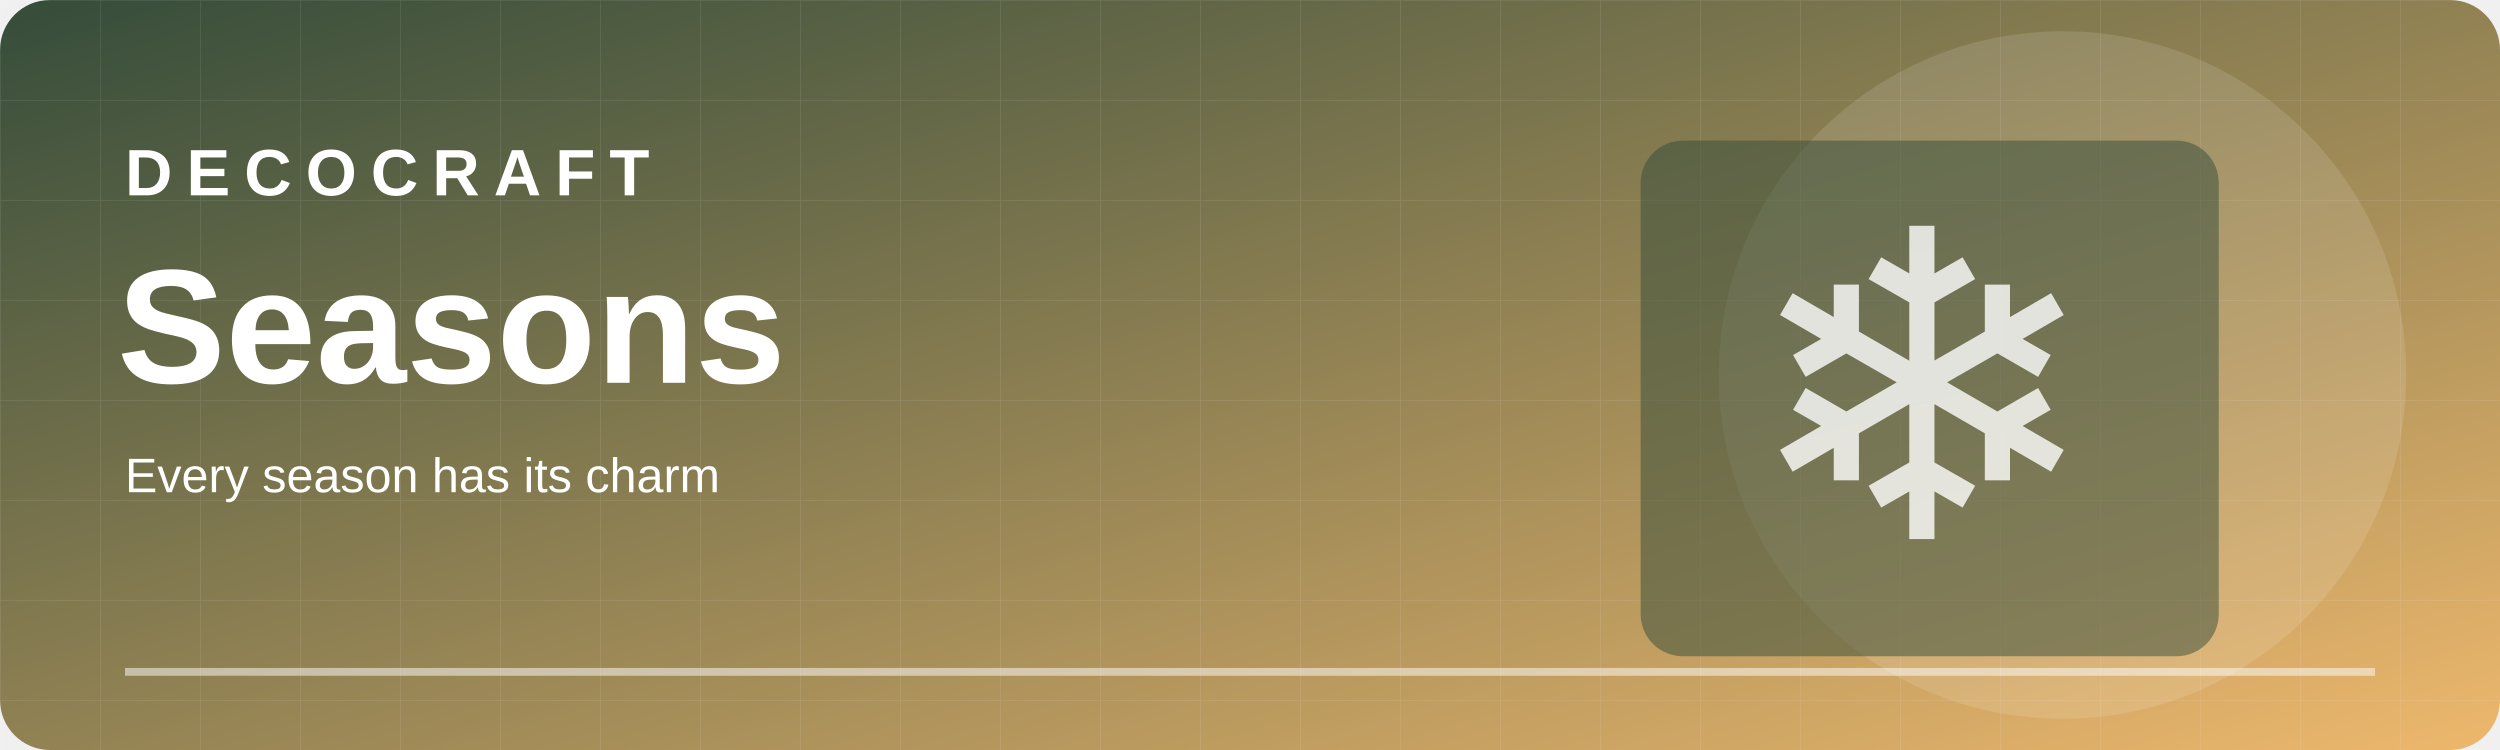
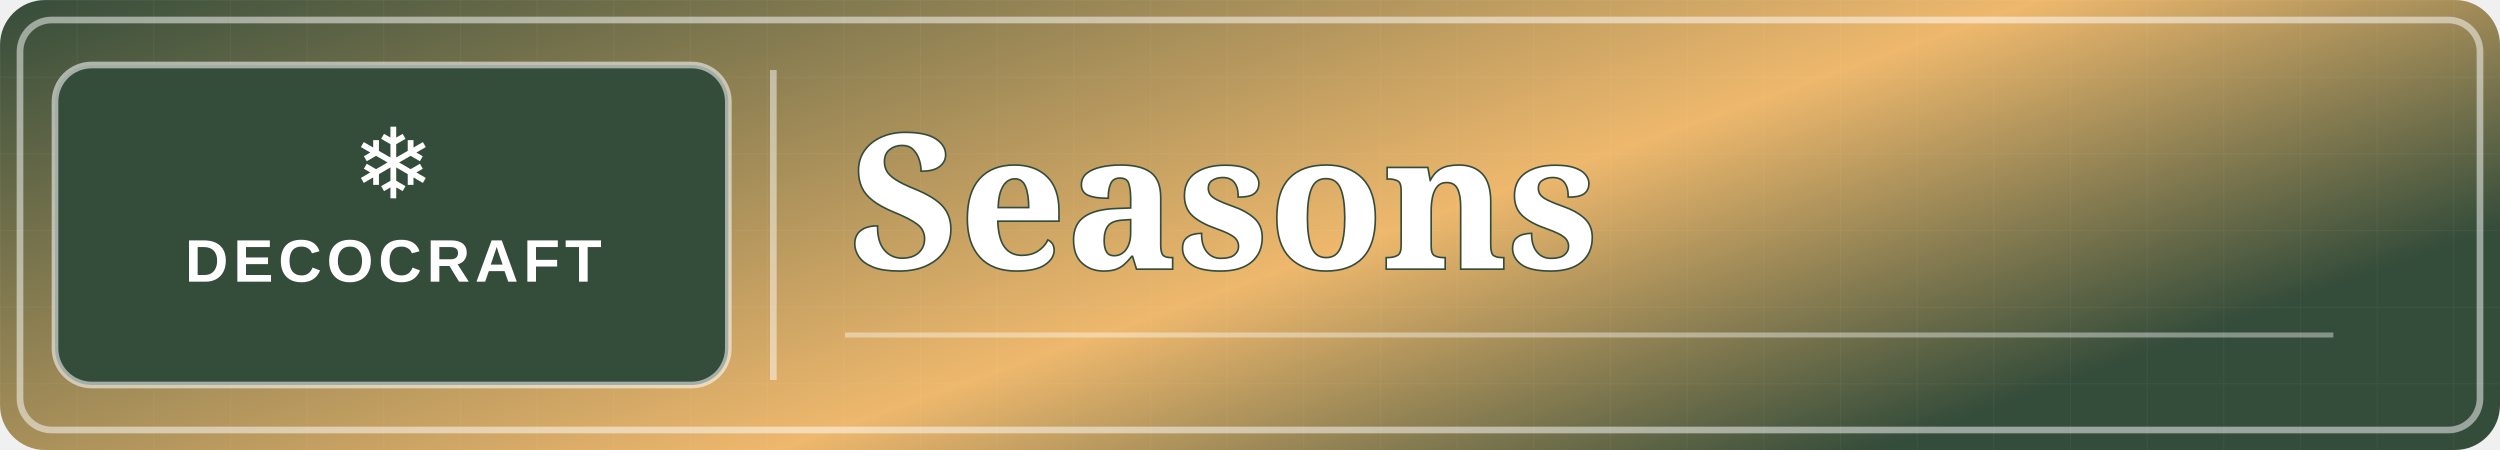
- <svg xmlns="http://www.w3.org/2000/svg" viewBox="0 0 1600 480" width="1600" height="480">
+ <svg xmlns="http://www.w3.org/2000/svg" viewBox="0 0 1500 270" width="1500" height="270" role="img" aria-label="Decocraft Seasons title banner">
  <defs>
-     <linearGradient id="bg" x2="1" y2="1">
+     <linearGradient id="bg" x1="0" x2="1" y2="0.5">
      <stop stop-color="#344c3a" />
-       <stop offset="1" stop-color="#eeb86d" />
+       <stop offset=".65" stop-color="#eeb86d" />
+       <stop offset="1" stop-color="#344c3a" />
    </linearGradient>
-     <pattern id="p" width="64" height="64" patternUnits="userSpaceOnUse">
-       <path d="M64 0H0V64" fill="none" stroke="#fff" stroke-opacity=".1" />
+     <pattern id="tiles" width="46" height="46" patternUnits="userSpaceOnUse">
+       <path d="M46 0H0V46" stroke="#fff" stroke-opacity=".05" fill="none" />
    </pattern>
  </defs>
-   <rect width="1600" height="480" rx="32" fill="url(#bg)" />
-   <rect width="1600" height="480" fill="url(#p)" />
-   <circle cx="1320" cy="240" r="220" fill="#fff" opacity=".12" />
-   <rect x="1050" y="90" width="370" height="330" rx="27" fill="#344c3a" opacity=".5" />
-   <text x="1230" y="345" font-size="275" text-anchor="middle" font-family="DejaVu Sans,Arial,sans-serif" fill="#fff" opacity=".8">❄</text>
-   <text x="80" y="125" font-family="Arial,sans-serif" font-size="42" font-weight="bold" fill="#fff" letter-spacing="9">DECOCRAFT</text>
-   <text x="75" y="245" font-family="Arial,sans-serif" font-weight="900" font-size="104" fill="#fff">Seasons</text>
-   <text x="80" y="315" font-family="Arial,sans-serif" font-size="31" fill="#fff">Every season has its charm</text>
-   <path d="M80 430H1520" stroke="#fff" opacity=".5" stroke-width="5" />
+   <rect width="1500" height="270" rx="27" fill="url(#bg)" />
+   <rect width="1500" height="270" rx="27" fill="url(#tiles)" />
+   <rect x="12" y="12" width="1476" height="246" rx="19" stroke="#fff" stroke-opacity=".5" stroke-width="4" fill="none" />
+   <rect x="33" y="39" width="404" height="192" rx="22" fill="#344c3a" stroke="#fff" stroke-opacity=".55" stroke-width="4" />
+   <text x="236" y="119" text-anchor="middle" font-family="DejaVu Sans,Arial,sans-serif" font-size="59" fill="#fff">❄</text>
+   <text x="236" y="169" text-anchor="middle" font-family="Arial,sans-serif" font-weight="900" font-size="36" letter-spacing="3" fill="#fff">DECOCRAFT</text>
+   <path d="M464 42V228" stroke="#fff" stroke-opacity=".48" stroke-width="4" />
+   <text x="510" y="161" font-family="Georgia,serif" font-weight="bold" font-size="112" fill="white" stroke="#344c3a" stroke-width="2" paint-order="stroke">Seasons</text>
+   <path d="M507 201H1400" stroke="#fff" stroke-opacity=".4" stroke-width="3" />
</svg>
